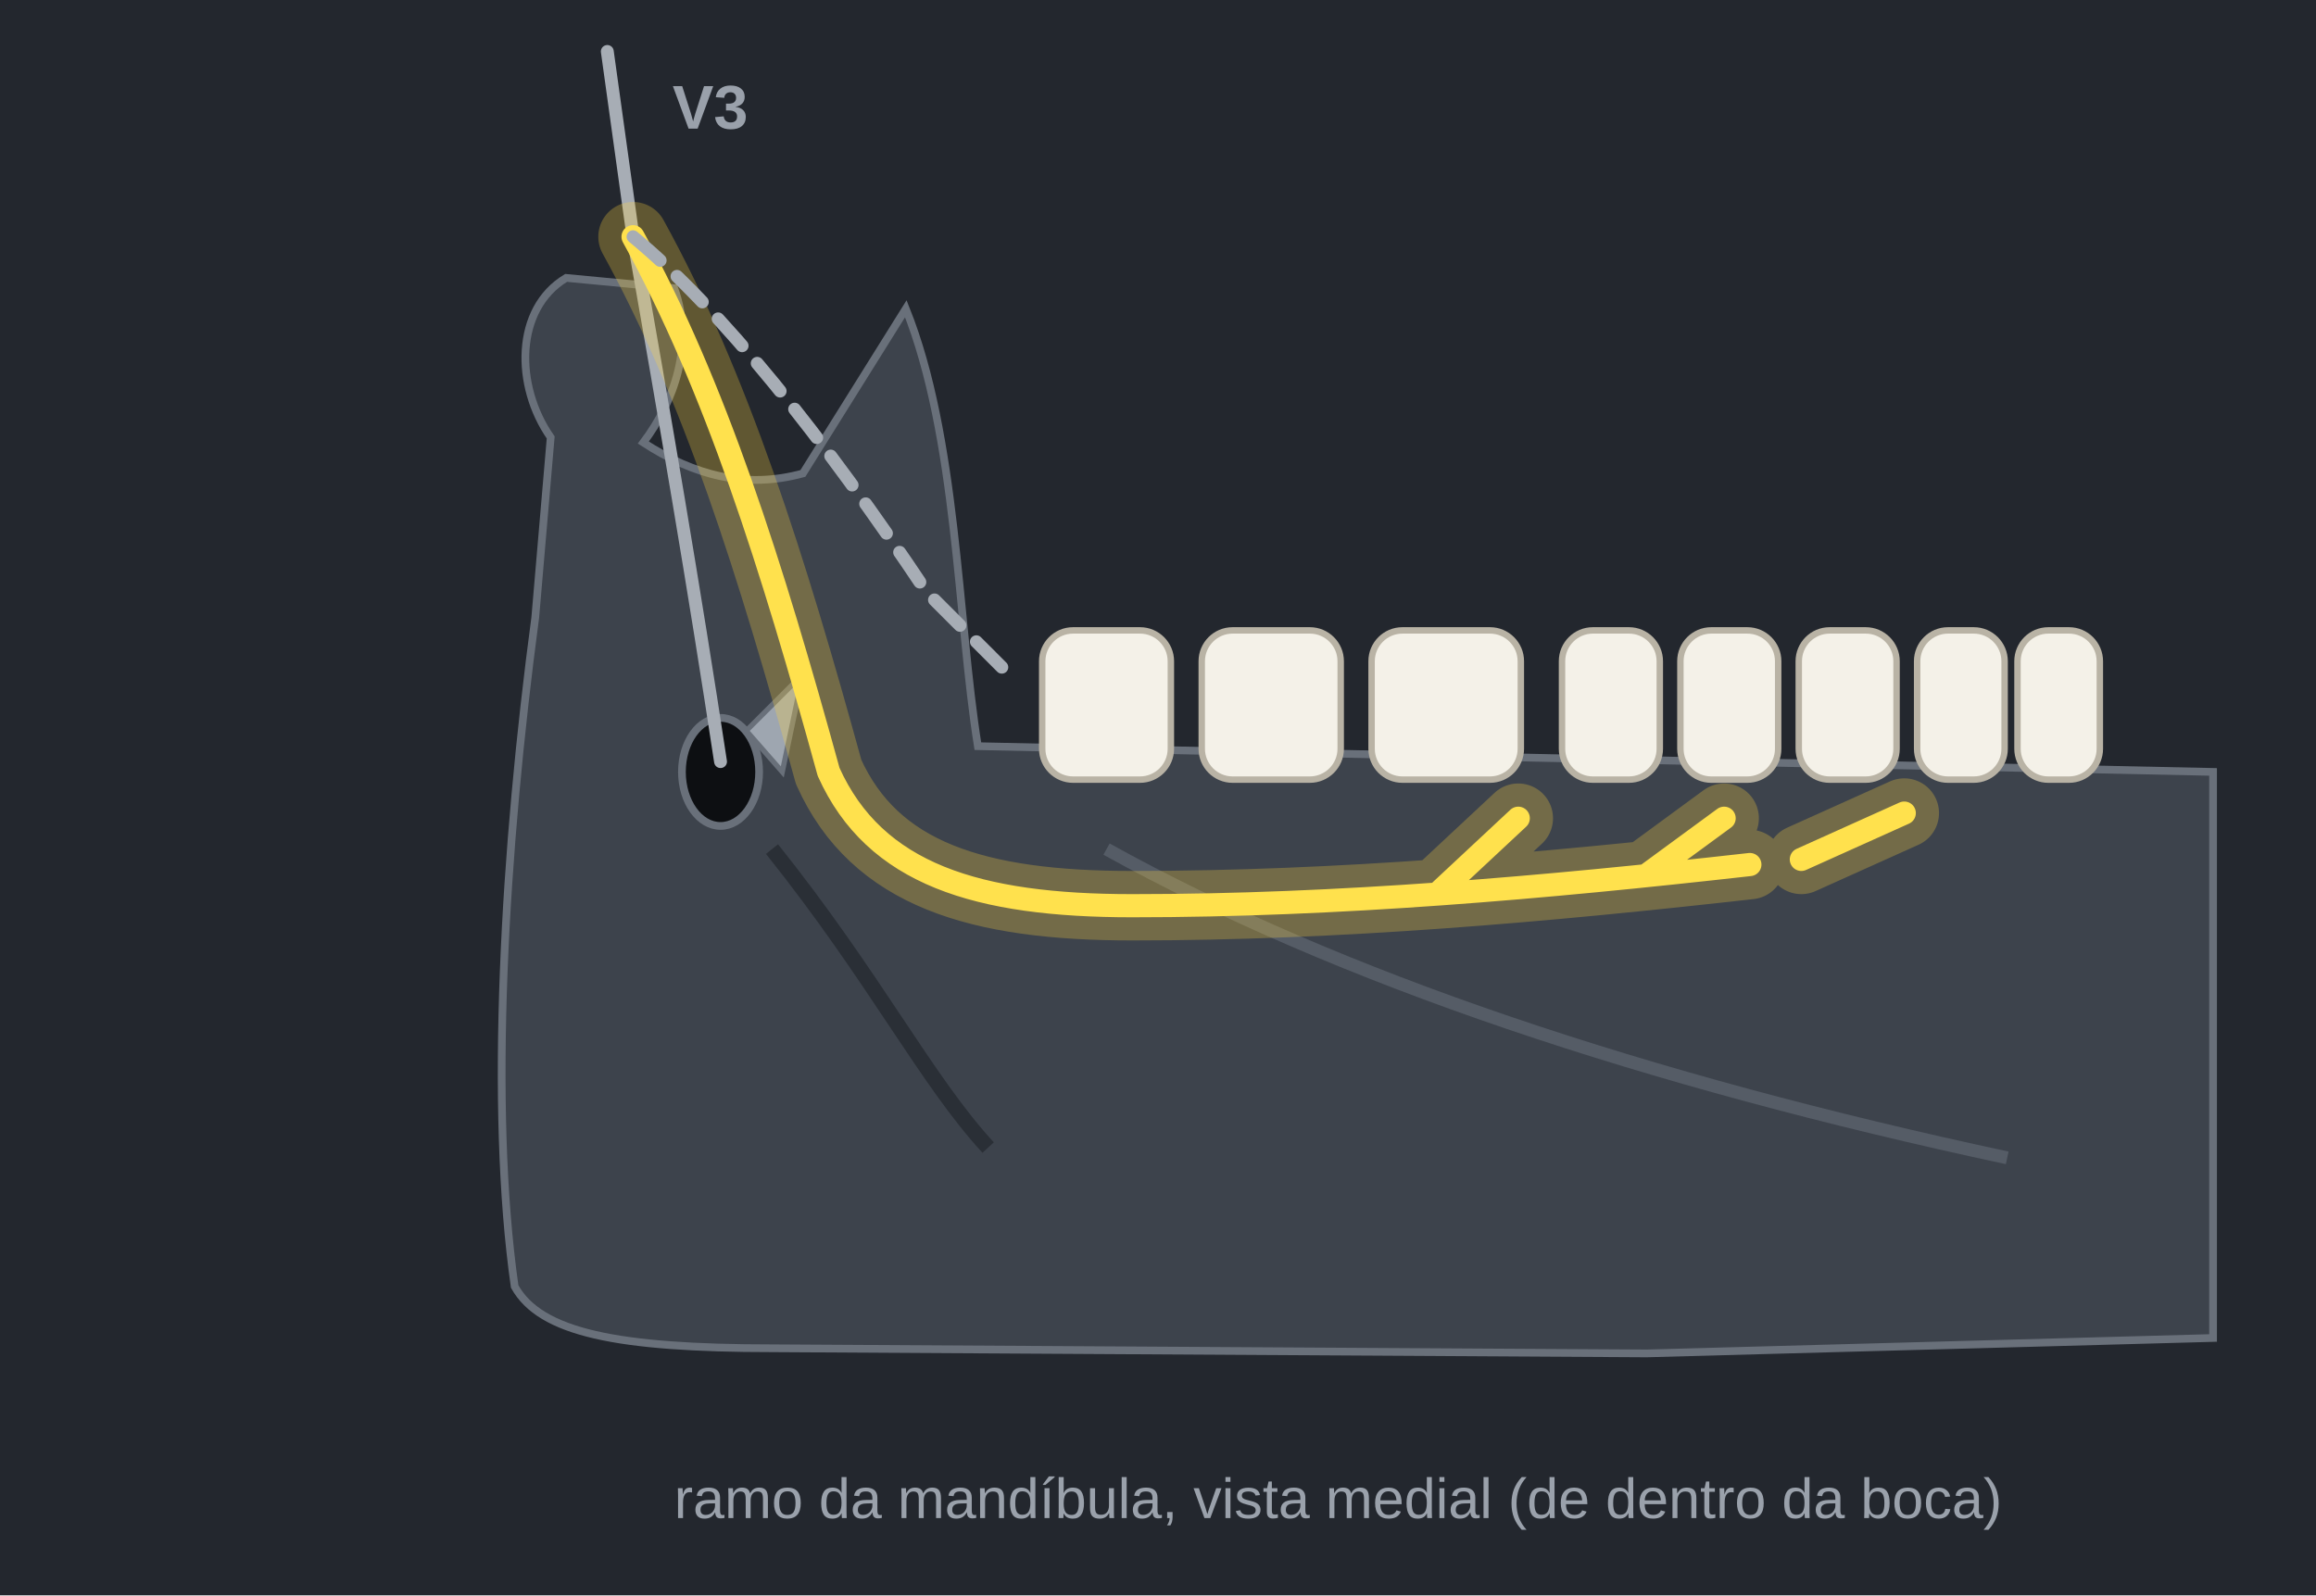
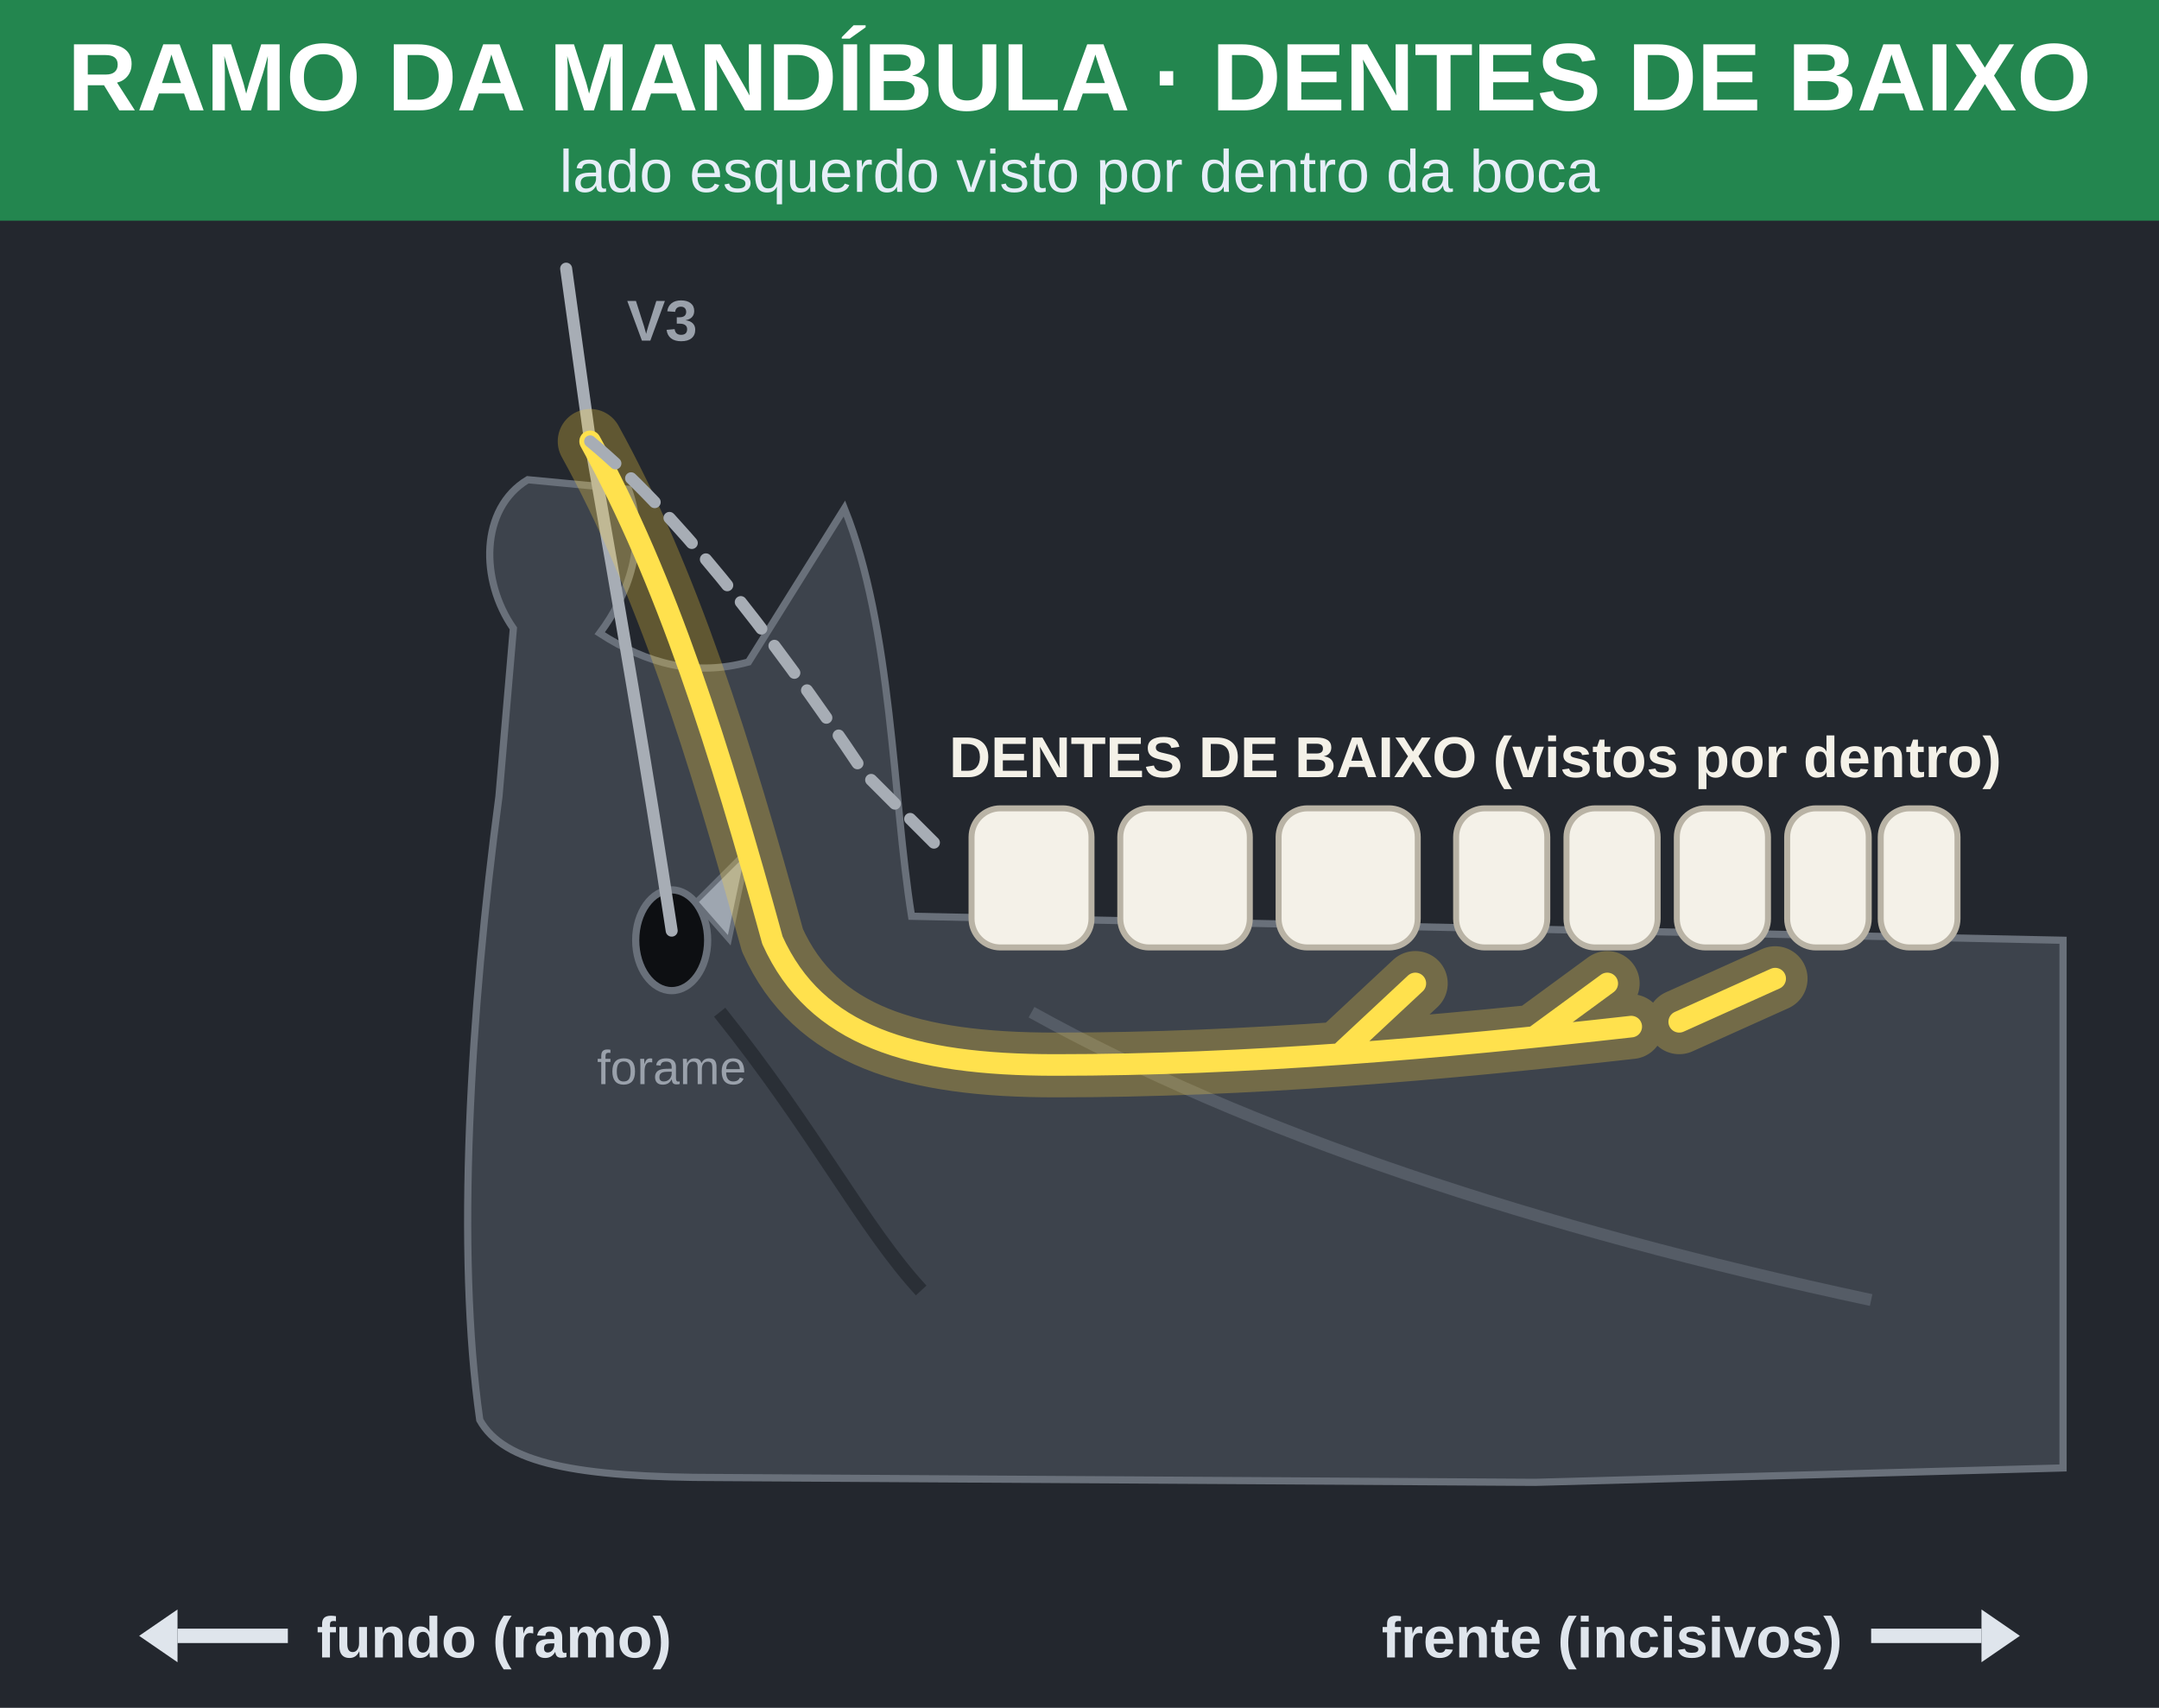
- <svg xmlns="http://www.w3.org/2000/svg" viewBox="0 0 900 620" width="900" height="620" role="img">
-   <rect width="900" height="620" fill="#23272e" />
-   <path d="M200 500 C190 430 196 330 208 240 L214 170 C200 150 200 120 220 108 L262 112 C270 134 262 156 250 172 C270 185 290 190 312 184 L352 120 C372 170 372 240 380 290 L860 300 L860 520 L640 526 L300 524 C240 524 210 518 200 500 Z" fill="#3d434c" stroke="#69707a" stroke-width="3" />
-   <path d="M300 330 C340 380 360 420 384 446" stroke="#2a2f36" stroke-width="6" fill="none" />
-   <path d="M430 330 C520 380 640 420 780 450" stroke="#555c66" stroke-width="5" fill="none" />
-   <rect x="405.0" y="245" width="50" height="58" rx="12" fill="#f4f1e8" stroke="#b9b3a5" stroke-width="2.5" />
-   <rect x="467.0" y="245" width="54" height="58" rx="12" fill="#f4f1e8" stroke="#b9b3a5" stroke-width="2.5" />
-   <rect x="533.0" y="245" width="58" height="58" rx="12" fill="#f4f1e8" stroke="#b9b3a5" stroke-width="2.5" />
-   <rect x="607.0" y="245" width="38" height="58" rx="12" fill="#f4f1e8" stroke="#b9b3a5" stroke-width="2.5" />
-   <rect x="653.0" y="245" width="38" height="58" rx="12" fill="#f4f1e8" stroke="#b9b3a5" stroke-width="2.5" />
-   <rect x="699.0" y="245" width="38" height="58" rx="12" fill="#f4f1e8" stroke="#b9b3a5" stroke-width="2.5" />
-   <rect x="745.0" y="245" width="34" height="58" rx="12" fill="#f4f1e8" stroke="#b9b3a5" stroke-width="2.5" />
-   <rect x="784.0" y="245" width="32" height="58" rx="12" fill="#f4f1e8" stroke="#b9b3a5" stroke-width="2.5" />
-   <ellipse cx="280" cy="300" rx="15" ry="21" fill="#0d0f12" stroke="#69707a" stroke-width="3" />
-   <path d="M290 284 L312 262 L304 300 Z" fill="#9ea6b0" stroke="#69707a" stroke-width="2" />
-   <path d="M236 20 L246 92" fill="none" stroke="#a7adb5" stroke-width="5" stroke-linecap="round" stroke-linejoin="round" />
-   <text x="276" y="50" text-anchor="middle" font-size="24" font-weight="700" font-family="Arial,Helvetica,sans-serif" fill="#9aa1ab">V3</text>
-   <path d="M246 92 C258 160 270 230 280 296" fill="none" stroke="#a7adb5" stroke-width="5" stroke-linecap="round" stroke-linejoin="round" />
-   <path d="M246 92 C278 150 300 220 322 300 C340 340 380 352 440 352 C520 352 600 345 680 336 M560 346 L590 318 M640 340 L670 318 M700 334 L740 316" fill="none" stroke="#ffd23f" stroke-opacity="0.28" stroke-width="27" stroke-linecap="round" stroke-linejoin="round" />
-   <path d="M246 92 C278 150 300 220 322 300 C340 340 380 352 440 352 C520 352 600 345 680 336 M560 346 L590 318 M640 340 L670 318 M700 334 L740 316" fill="none" stroke="#ffe14d" stroke-width="9" stroke-linecap="round" stroke-linejoin="round" />
-   <path d="M246 92 C280 120 320 170 360 230 L392 262" fill="none" stroke="#a7adb5" stroke-width="5" stroke-linecap="round" stroke-linejoin="round" stroke-dasharray="14 9" />
-   <text x="520" y="590" text-anchor="middle" font-size="22" font-weight="400" font-family="Arial,Helvetica,sans-serif" fill="#9aa1ab">ramo da mandíbula, vista medial (de dentro da boca)</text>
+ <svg xmlns="http://www.w3.org/2000/svg" viewBox="0 0 900 712" width="900" height="712" role="img">
+   <rect width="900" height="712" fill="#23272e" />
+   <rect width="900" height="92" fill="#23864f" />
+   <text x="450.0" y="46" text-anchor="middle" font-size="40" font-weight="700" font-family="Arial,Helvetica,sans-serif" fill="#ffffff">RAMO DA MANDÍBULA · DENTES DE BAIXO</text>
+   <text x="450.0" y="80" text-anchor="middle" font-size="25" font-weight="400" font-family="Arial,Helvetica,sans-serif" fill="#e6eef8">lado esquerdo visto por dentro da boca</text>
+   <g transform="translate(0 92)">
+     <path d="M200 500 C190 430 196 330 208 240 L214 170 C200 150 200 120 220 108 L262 112 C270 134 262 156 250 172 C270 185 290 190 312 184 L352 120 C372 170 372 240 380 290 L860 300 L860 520 L640 526 L300 524 C240 524 210 518 200 500 Z" fill="#3d434c" stroke="#69707a" stroke-width="3" />
+     <path d="M300 330 C340 380 360 420 384 446" stroke="#2a2f36" stroke-width="6" fill="none" />
+     <path d="M430 330 C520 380 640 420 780 450" stroke="#555c66" stroke-width="5" fill="none" />
+     <rect x="405.0" y="245" width="50" height="58" rx="12" fill="#f4f1e8" stroke="#b9b3a5" stroke-width="2.5" />
+     <rect x="467.0" y="245" width="54" height="58" rx="12" fill="#f4f1e8" stroke="#b9b3a5" stroke-width="2.5" />
+     <rect x="533.0" y="245" width="58" height="58" rx="12" fill="#f4f1e8" stroke="#b9b3a5" stroke-width="2.5" />
+     <rect x="607.0" y="245" width="38" height="58" rx="12" fill="#f4f1e8" stroke="#b9b3a5" stroke-width="2.5" />
+     <rect x="653.0" y="245" width="38" height="58" rx="12" fill="#f4f1e8" stroke="#b9b3a5" stroke-width="2.5" />
+     <rect x="699.0" y="245" width="38" height="58" rx="12" fill="#f4f1e8" stroke="#b9b3a5" stroke-width="2.5" />
+     <rect x="745.0" y="245" width="34" height="58" rx="12" fill="#f4f1e8" stroke="#b9b3a5" stroke-width="2.5" />
+     <rect x="784.0" y="245" width="32" height="58" rx="12" fill="#f4f1e8" stroke="#b9b3a5" stroke-width="2.5" />
+     <ellipse cx="280" cy="300" rx="15" ry="21" fill="#0d0f12" stroke="#69707a" stroke-width="3" />
+     <path d="M290 284 L312 262 L304 300 Z" fill="#9ea6b0" stroke="#69707a" stroke-width="2" />
+     <path d="M236 20 L246 92" fill="none" stroke="#a7adb5" stroke-width="5" stroke-linecap="round" stroke-linejoin="round" />
+     <text x="276" y="50" text-anchor="middle" font-size="24" font-weight="700" font-family="Arial,Helvetica,sans-serif" fill="#9aa1ab">V3</text>
+     <path d="M246 92 C258 160 270 230 280 296" fill="none" stroke="#a7adb5" stroke-width="5" stroke-linecap="round" stroke-linejoin="round" />
+     <path d="M246 92 C278 150 300 220 322 300 C340 340 380 352 440 352 C520 352 600 345 680 336 M560 346 L590 318 M640 340 L670 318 M700 334 L740 316" fill="none" stroke="#ffd23f" stroke-opacity="0.28" stroke-width="27" stroke-linecap="round" stroke-linejoin="round" />
+     <path d="M246 92 C278 150 300 220 322 300 C340 340 380 352 440 352 C520 352 600 345 680 336 M560 346 L590 318 M640 340 L670 318 M700 334 L740 316" fill="none" stroke="#ffe14d" stroke-width="9" stroke-linecap="round" stroke-linejoin="round" />
+     <path d="M246 92 C280 120 320 170 360 230 L392 262" fill="none" stroke="#a7adb5" stroke-width="5" stroke-linecap="round" stroke-linejoin="round" stroke-dasharray="14 9" />
+     <text x="615" y="232" text-anchor="middle" font-size="24" font-weight="700" font-family="Arial,Helvetica,sans-serif" fill="#f4f1e8">DENTES DE BAIXO (vistos por dentro)</text>
+     <text x="280" y="360" text-anchor="middle" font-size="20" font-weight="400" font-family="Arial,Helvetica,sans-serif" fill="#9aa1ab">forame</text>
+     <path d="M120 590 L74 590" stroke="#dfe5ec" stroke-width="6" />
+     <polygon points="58,590 74,579 74,601" fill="#dfe5ec" />
+     <text x="48" y="599" text-anchor="end" font-size="25" font-weight="700" font-family="Arial,Helvetica,sans-serif" fill="#dfe5ec" />
+     <text x="132" y="599" text-anchor="start" font-size="24" font-weight="700" font-family="Arial,Helvetica,sans-serif" fill="#dfe5ec">fundo (ramo)</text>
+     <path d="M780 590 L826 590" stroke="#dfe5ec" stroke-width="6" />
+     <polygon points="842,590 826,601 826,579" fill="#dfe5ec" />
+     <text x="852" y="599" text-anchor="start" font-size="25" font-weight="700" font-family="Arial,Helvetica,sans-serif" fill="#dfe5ec" />
+     <text x="768" y="599" text-anchor="end" font-size="24" font-weight="700" font-family="Arial,Helvetica,sans-serif" fill="#dfe5ec">frente (incisivos)</text>
+   </g>
</svg>
